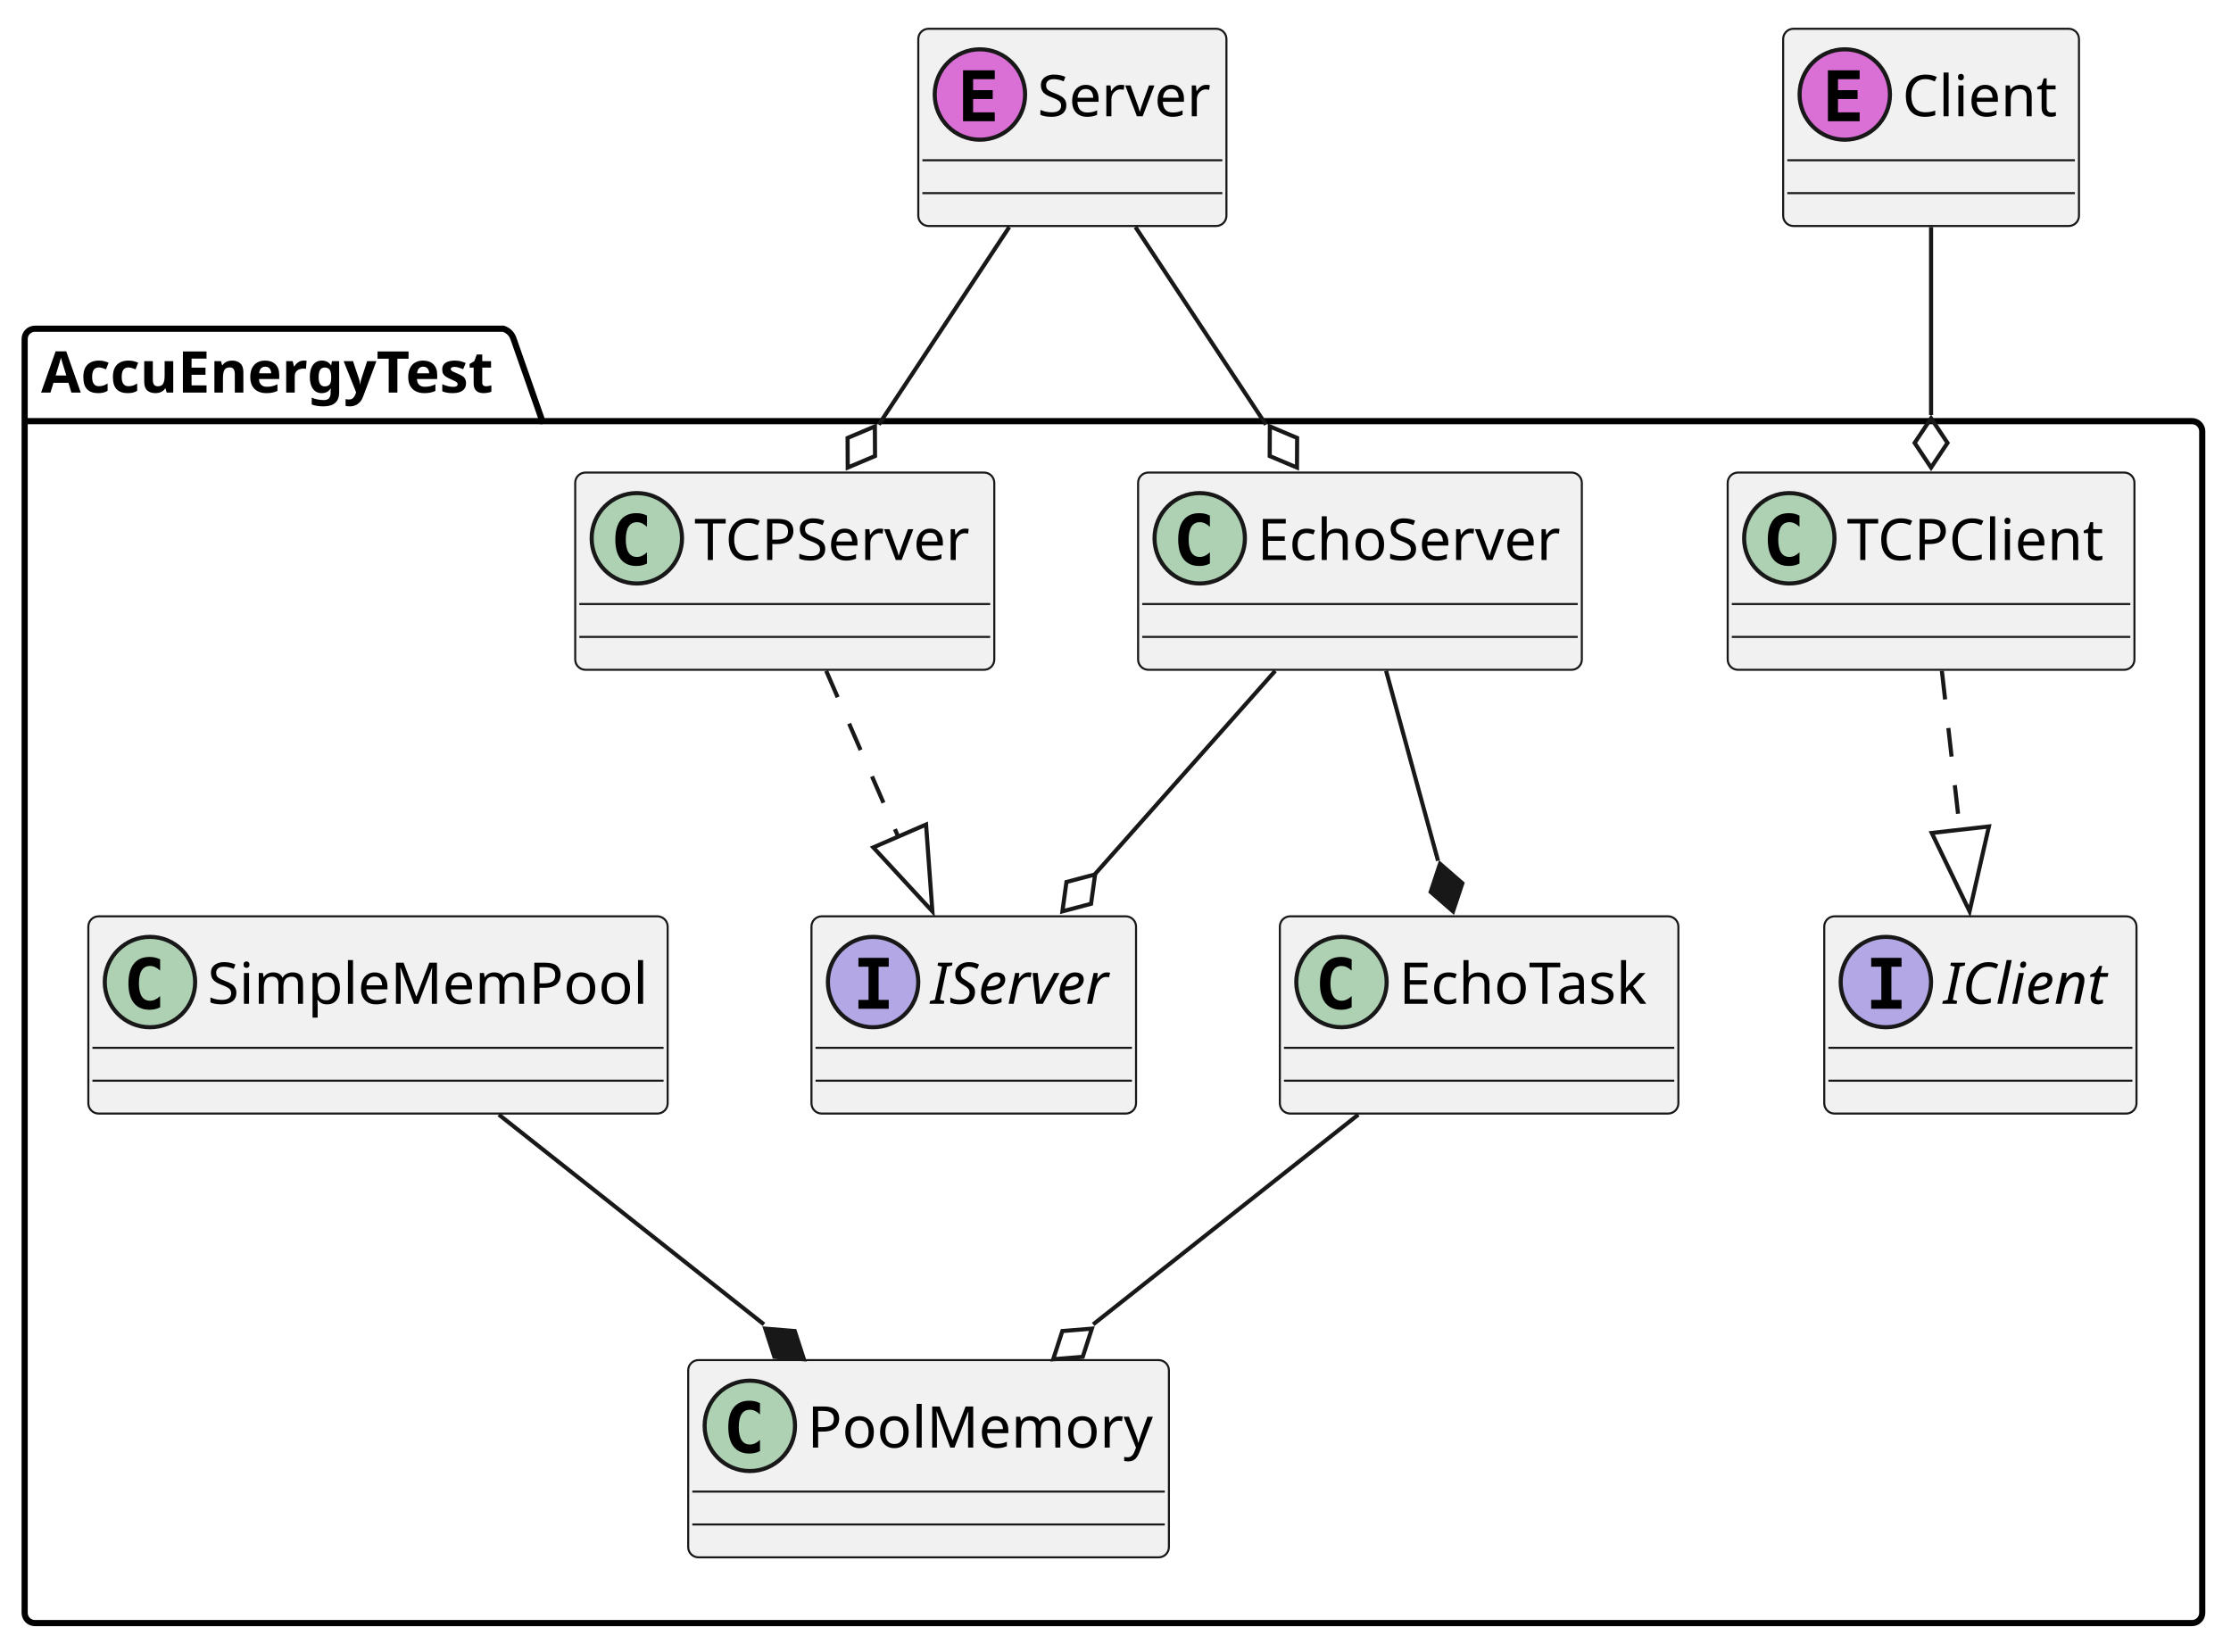
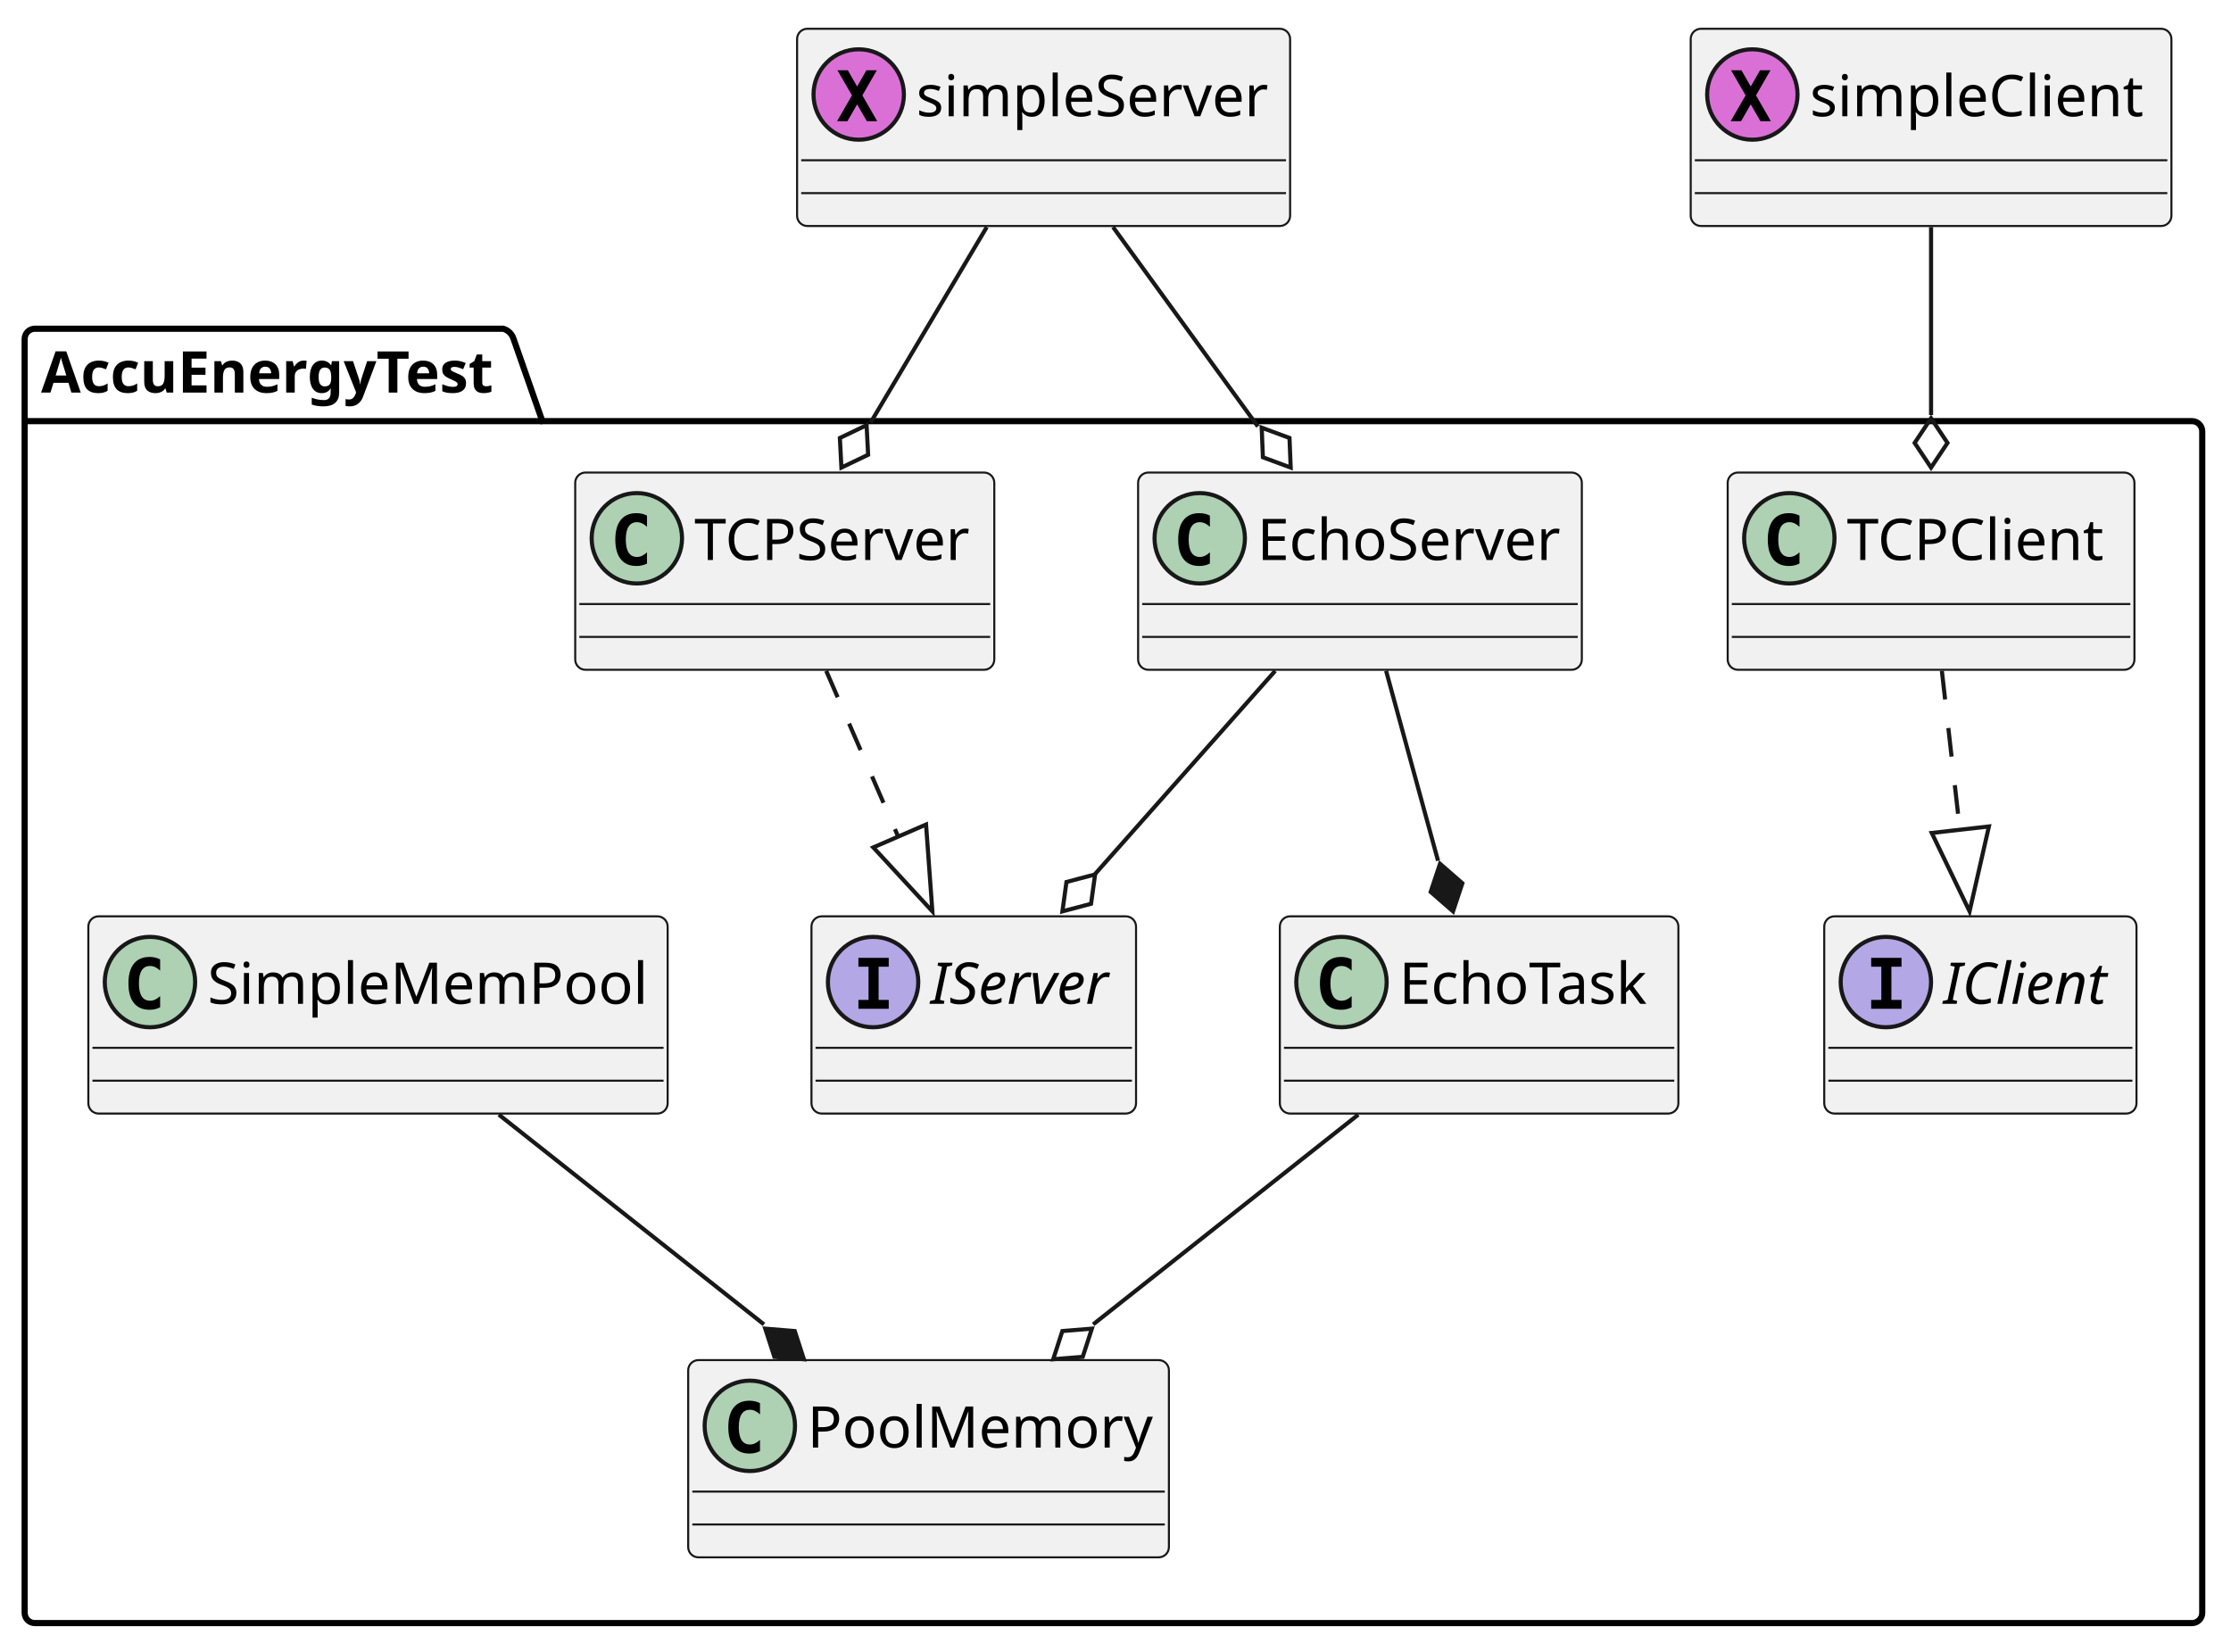
<svg xmlns="http://www.w3.org/2000/svg" contentStyleType="text/css" height="402px" preserveAspectRatio="none" style="width:543px;height:402px;background:#FFFFFF;" version="1.1" viewBox="0 0 543 402" width="543px" zoomAndPan="magnify">
  <defs />
  <g>
    <g id="cluster_AccuEnergyTest">
      <path d="M8.5,80 L122.5,80 A3.75,3.75 0 0 1 125,82.5 L132,102.488 L533.5,102.488 A2.5,2.5 0 0 1 536,104.988 L536,392.5 A2.5,2.5 0 0 1 533.5,395 L8.5,395 A2.5,2.5 0 0 1 6,392.5 L6,82.5 A2.5,2.5 0 0 1 8.5,80 " fill="none" style="stroke:#000000;stroke-width:1.5;" />
      <line style="stroke:#000000;stroke-width:1.5;" x1="6" x2="132" y1="102.488" y2="102.488" />
      <text fill="#000000" font-family="sans-serif" font-size="14" font-weight="bold" lengthAdjust="spacing" textLength="113" x="10" y="95.535">AccuEnergyTest</text>
    </g>
    <g id="elem_IServer">
-       <rect codeLine="23" fill="#F1F1F1" height="48" id="IServer" rx="2.5" ry="2.5" style="stroke:#181818;stroke-width:0.5;" width="79" x="197.5" y="223" />
+       <rect codeLine="40" fill="#F1F1F1" height="48" id="IServer" rx="2.5" ry="2.5" style="stroke:#181818;stroke-width:0.5;" width="79" x="197.5" y="223" />
      <ellipse cx="212.5" cy="239" fill="#B4A7E5" rx="11" ry="11" style="stroke:#181818;stroke-width:1.0;" />
      <path d="M208.928,235.265 L208.928,233.107 L216.307,233.107 L216.307,235.265 L213.842,235.265 L213.842,243.342 L216.307,243.342 L216.307,245.5 L208.928,245.5 L208.928,243.342 L211.393,243.342 L211.393,235.265 Z " fill="#000000" />
      <text fill="#000000" font-family="sans-serif" font-size="14" font-style="italic" lengthAdjust="spacing" textLength="47" x="226.5" y="244.291">IServer</text>
      <line style="stroke:#181818;stroke-width:0.5;" x1="198.5" x2="275.5" y1="255" y2="255" />
      <line style="stroke:#181818;stroke-width:0.5;" x1="198.5" x2="275.5" y1="263" y2="263" />
    </g>
    <g id="elem_IClient">
-       <rect codeLine="24" fill="#F1F1F1" height="48" id="IClient" rx="2.5" ry="2.5" style="stroke:#181818;stroke-width:0.5;" width="76" x="444" y="223" />
+       <rect codeLine="41" fill="#F1F1F1" height="48" id="IClient" rx="2.5" ry="2.5" style="stroke:#181818;stroke-width:0.5;" width="76" x="444" y="223" />
      <ellipse cx="459" cy="239" fill="#B4A7E5" rx="11" ry="11" style="stroke:#181818;stroke-width:1.0;" />
      <path d="M455.428,235.265 L455.428,233.107 L462.807,233.107 L462.807,235.265 L460.342,235.265 L460.342,243.342 L462.807,243.342 L462.807,245.5 L455.428,245.5 L455.428,243.342 L457.893,243.342 L457.893,235.265 Z " fill="#000000" />
      <text fill="#000000" font-family="sans-serif" font-size="14" font-style="italic" lengthAdjust="spacing" textLength="44" x="473" y="244.291">IClient</text>
      <line style="stroke:#181818;stroke-width:0.5;" x1="445" x2="519" y1="255" y2="255" />
      <line style="stroke:#181818;stroke-width:0.5;" x1="445" x2="519" y1="263" y2="263" />
    </g>
    <g id="elem_TCPServer">
      <rect fill="#F1F1F1" height="48" id="TCPServer" rx="2.5" ry="2.5" style="stroke:#181818;stroke-width:0.5;" width="102" x="140" y="115" />
      <ellipse cx="155" cy="131" fill="#ADD1B2" rx="11" ry="11" style="stroke:#181818;stroke-width:1.0;" />
      <path d="M157.473,137.143 Q156.892,137.442 156.253,137.591 Q155.614,137.741 154.908,137.741 Q152.401,137.741 151.082,136.089 Q149.762,134.437 149.762,131.316 Q149.762,128.186 151.082,126.535 Q152.401,124.883 154.908,124.883 Q155.614,124.883 156.261,125.032 Q156.909,125.182 157.473,125.481 L157.473,128.203 Q156.842,127.622 156.249,127.352 Q155.655,127.082 155.024,127.082 Q153.68,127.082 152.995,128.149 Q152.31,129.216 152.31,131.316 Q152.31,133.408 152.995,134.474 Q153.68,135.541 155.024,135.541 Q155.655,135.541 156.249,135.271 Q156.842,135.001 157.473,134.42 Z " fill="#000000" />
      <text fill="#000000" font-family="sans-serif" font-size="14" lengthAdjust="spacing" textLength="70" x="169" y="136.291">TCPServer</text>
      <line style="stroke:#181818;stroke-width:0.5;" x1="141" x2="241" y1="147" y2="147" />
      <line style="stroke:#181818;stroke-width:0.5;" x1="141" x2="241" y1="155" y2="155" />
    </g>
    <g id="elem_TCPClient">
      <rect fill="#F1F1F1" height="48" id="TCPClient" rx="2.5" ry="2.5" style="stroke:#181818;stroke-width:0.5;" width="99" x="420.5" y="115" />
      <ellipse cx="435.5" cy="131" fill="#ADD1B2" rx="11" ry="11" style="stroke:#181818;stroke-width:1.0;" />
      <path d="M437.973,137.143 Q437.392,137.442 436.753,137.591 Q436.114,137.741 435.408,137.741 Q432.901,137.741 431.582,136.089 Q430.262,134.437 430.262,131.316 Q430.262,128.186 431.582,126.535 Q432.901,124.883 435.408,124.883 Q436.114,124.883 436.761,125.032 Q437.409,125.182 437.973,125.481 L437.973,128.203 Q437.342,127.622 436.749,127.352 Q436.155,127.082 435.524,127.082 Q434.18,127.082 433.495,128.149 Q432.81,129.216 432.81,131.316 Q432.81,133.408 433.495,134.474 Q434.18,135.541 435.524,135.541 Q436.155,135.541 436.749,135.271 Q437.342,135.001 437.973,134.42 Z " fill="#000000" />
      <text fill="#000000" font-family="sans-serif" font-size="14" lengthAdjust="spacing" textLength="67" x="449.5" y="136.291">TCPClient</text>
      <line style="stroke:#181818;stroke-width:0.5;" x1="421.5" x2="518.5" y1="147" y2="147" />
      <line style="stroke:#181818;stroke-width:0.5;" x1="421.5" x2="518.5" y1="155" y2="155" />
    </g>
    <g id="elem_EchoServer">
      <rect fill="#F1F1F1" height="48" id="EchoServer" rx="2.5" ry="2.5" style="stroke:#181818;stroke-width:0.5;" width="108" x="277" y="115" />
      <ellipse cx="292" cy="131" fill="#ADD1B2" rx="11" ry="11" style="stroke:#181818;stroke-width:1.0;" />
      <path d="M294.473,137.143 Q293.892,137.442 293.253,137.591 Q292.614,137.741 291.908,137.741 Q289.401,137.741 288.082,136.089 Q286.762,134.437 286.762,131.316 Q286.762,128.186 288.082,126.535 Q289.401,124.883 291.908,124.883 Q292.614,124.883 293.261,125.032 Q293.909,125.182 294.473,125.481 L294.473,128.203 Q293.842,127.622 293.249,127.352 Q292.655,127.082 292.024,127.082 Q290.68,127.082 289.995,128.149 Q289.31,129.216 289.31,131.316 Q289.31,133.408 289.995,134.474 Q290.68,135.541 292.024,135.541 Q292.655,135.541 293.249,135.271 Q293.842,135.001 294.473,134.42 Z " fill="#000000" />
      <text fill="#000000" font-family="sans-serif" font-size="14" lengthAdjust="spacing" textLength="76" x="306" y="136.291">EchoServer</text>
      <line style="stroke:#181818;stroke-width:0.5;" x1="278" x2="384" y1="147" y2="147" />
      <line style="stroke:#181818;stroke-width:0.5;" x1="278" x2="384" y1="155" y2="155" />
    </g>
    <g id="elem_EchoTask">
      <rect fill="#F1F1F1" height="48" id="EchoTask" rx="2.5" ry="2.5" style="stroke:#181818;stroke-width:0.5;" width="97" x="311.5" y="223" />
      <ellipse cx="326.5" cy="239" fill="#ADD1B2" rx="11" ry="11" style="stroke:#181818;stroke-width:1.0;" />
      <path d="M328.973,245.143 Q328.392,245.442 327.753,245.591 Q327.114,245.741 326.408,245.741 Q323.901,245.741 322.582,244.089 Q321.262,242.437 321.262,239.316 Q321.262,236.186 322.582,234.535 Q323.901,232.883 326.408,232.883 Q327.114,232.883 327.761,233.032 Q328.409,233.182 328.973,233.481 L328.973,236.203 Q328.342,235.622 327.749,235.352 Q327.155,235.083 326.524,235.083 Q325.18,235.083 324.495,236.149 Q323.81,237.216 323.81,239.316 Q323.81,241.408 324.495,242.474 Q325.18,243.541 326.524,243.541 Q327.155,243.541 327.749,243.271 Q328.342,243.001 328.973,242.42 Z " fill="#000000" />
      <text fill="#000000" font-family="sans-serif" font-size="14" lengthAdjust="spacing" textLength="65" x="340.5" y="244.291">EchoTask</text>
      <line style="stroke:#181818;stroke-width:0.5;" x1="312.5" x2="407.5" y1="255" y2="255" />
      <line style="stroke:#181818;stroke-width:0.5;" x1="312.5" x2="407.5" y1="263" y2="263" />
    </g>
    <g id="elem_SimpleMemPool">
      <rect fill="#F1F1F1" height="48" id="SimpleMemPool" rx="2.5" ry="2.5" style="stroke:#181818;stroke-width:0.5;" width="141" x="21.5" y="223" />
      <ellipse cx="36.5" cy="239" fill="#ADD1B2" rx="11" ry="11" style="stroke:#181818;stroke-width:1.0;" />
      <path d="M38.973,245.143 Q38.392,245.442 37.753,245.591 Q37.114,245.741 36.408,245.741 Q33.901,245.741 32.581,244.089 Q31.262,242.437 31.262,239.316 Q31.262,236.186 32.581,234.535 Q33.901,232.883 36.408,232.883 Q37.114,232.883 37.761,233.032 Q38.409,233.182 38.973,233.481 L38.973,236.203 Q38.342,235.622 37.749,235.352 Q37.155,235.083 36.524,235.083 Q35.18,235.083 34.495,236.149 Q33.81,237.216 33.81,239.316 Q33.81,241.408 34.495,242.474 Q35.18,243.541 36.524,243.541 Q37.155,243.541 37.749,243.271 Q38.342,243.001 38.973,242.42 Z " fill="#000000" />
      <text fill="#000000" font-family="sans-serif" font-size="14" lengthAdjust="spacing" textLength="109" x="50.5" y="244.291">SimpleMemPool</text>
      <line style="stroke:#181818;stroke-width:0.5;" x1="22.5" x2="161.5" y1="255" y2="255" />
      <line style="stroke:#181818;stroke-width:0.5;" x1="22.5" x2="161.5" y1="263" y2="263" />
    </g>
    <g id="elem_PoolMemory">
      <rect fill="#F1F1F1" height="48" id="PoolMemory" rx="2.5" ry="2.5" style="stroke:#181818;stroke-width:0.5;" width="117" x="167.5" y="331" />
      <ellipse cx="182.5" cy="347" fill="#ADD1B2" rx="11" ry="11" style="stroke:#181818;stroke-width:1.0;" />
      <path d="M184.973,353.143 Q184.392,353.442 183.753,353.591 Q183.114,353.741 182.408,353.741 Q179.901,353.741 178.582,352.089 Q177.262,350.437 177.262,347.316 Q177.262,344.187 178.582,342.535 Q179.901,340.883 182.408,340.883 Q183.114,340.883 183.761,341.032 Q184.409,341.182 184.973,341.481 L184.973,344.203 Q184.342,343.622 183.749,343.352 Q183.155,343.082 182.524,343.082 Q181.18,343.082 180.495,344.149 Q179.81,345.216 179.81,347.316 Q179.81,349.408 180.495,350.474 Q181.18,351.541 182.524,351.541 Q183.155,351.541 183.749,351.271 Q184.342,351.002 184.973,350.42 Z " fill="#000000" />
      <text fill="#000000" font-family="sans-serif" font-size="14" lengthAdjust="spacing" textLength="85" x="196.5" y="352.291">PoolMemory</text>
      <line style="stroke:#181818;stroke-width:0.5;" x1="168.5" x2="283.5" y1="363" y2="363" />
      <line style="stroke:#181818;stroke-width:0.5;" x1="168.5" x2="283.5" y1="371" y2="371" />
    </g>
-     <g id="elem_Server">
-       <rect fill="#F1F1F1" height="48" id="Server" rx="2.5" ry="2.5" style="stroke:#181818;stroke-width:0.5;" width="75" x="223.5" y="7" />
-       <ellipse cx="238.5" cy="23" fill="#DA70D6" rx="11" ry="11" style="stroke:#181818;stroke-width:1.0;" />
-       <path d="M242.114,29.5 L234.394,29.5 L234.394,17.107 L242.114,17.107 L242.114,19.265 L236.843,19.265 L236.843,21.938 L241.616,21.938 L241.616,24.096 L236.843,24.096 L236.843,27.342 L242.114,27.342 Z " fill="#000000" />
-       <text fill="#000000" font-family="sans-serif" font-size="14" lengthAdjust="spacing" textLength="43" x="252.5" y="28.291">Server</text>
-       <line style="stroke:#181818;stroke-width:0.5;" x1="224.5" x2="297.5" y1="39" y2="39" />
-       <line style="stroke:#181818;stroke-width:0.5;" x1="224.5" x2="297.5" y1="47" y2="47" />
+     <g id="elem_simpleServer">
+       <rect fill="#F1F1F1" height="48" id="simpleServer" rx="2.5" ry="2.5" style="stroke:#181818;stroke-width:0.5;" width="120" x="194" y="7" />
+       <ellipse cx="209" cy="23" fill="#DA70D6" rx="11" ry="11" style="stroke:#181818;stroke-width:1.0;" />
+       <path d="M213.511,29.5 L210.979,29.5 L208.613,25.399 L206.256,29.5 L203.724,29.5 L207.36,23.208 L203.824,17.107 L206.356,17.107 L208.613,21.05 L210.879,17.107 L213.411,17.107 L209.892,23.208 Z " fill="#000000" />
+       <text fill="#000000" font-family="sans-serif" font-size="14" lengthAdjust="spacing" textLength="88" x="223" y="28.291">simpleServer</text>
+       <line style="stroke:#181818;stroke-width:0.5;" x1="195" x2="313" y1="39" y2="39" />
+       <line style="stroke:#181818;stroke-width:0.5;" x1="195" x2="313" y1="47" y2="47" />
    </g>
-     <g id="elem_Client">
-       <rect fill="#F1F1F1" height="48" id="Client" rx="2.5" ry="2.5" style="stroke:#181818;stroke-width:0.5;" width="72" x="434" y="7" />
-       <ellipse cx="449" cy="23" fill="#DA70D6" rx="11" ry="11" style="stroke:#181818;stroke-width:1.0;" />
-       <path d="M452.614,29.5 L444.894,29.5 L444.894,17.107 L452.614,17.107 L452.614,19.265 L447.343,19.265 L447.343,21.938 L452.116,21.938 L452.116,24.096 L447.343,24.096 L447.343,27.342 L452.614,27.342 Z " fill="#000000" />
-       <text fill="#000000" font-family="sans-serif" font-size="14" lengthAdjust="spacing" textLength="40" x="463" y="28.291">Client</text>
-       <line style="stroke:#181818;stroke-width:0.5;" x1="435" x2="505" y1="39" y2="39" />
-       <line style="stroke:#181818;stroke-width:0.5;" x1="435" x2="505" y1="47" y2="47" />
+     <g id="elem_simpleClient">
+       <rect fill="#F1F1F1" height="48" id="simpleClient" rx="2.5" ry="2.5" style="stroke:#181818;stroke-width:0.5;" width="117" x="411.5" y="7" />
+       <ellipse cx="426.5" cy="23" fill="#DA70D6" rx="11" ry="11" style="stroke:#181818;stroke-width:1.0;" />
+       <path d="M431.011,29.5 L428.479,29.5 L426.113,25.399 L423.756,29.5 L421.224,29.5 L424.86,23.208 L421.324,17.107 L423.856,17.107 L426.113,21.05 L428.379,17.107 L430.911,17.107 L427.392,23.208 Z " fill="#000000" />
+       <text fill="#000000" font-family="sans-serif" font-size="14" lengthAdjust="spacing" textLength="85" x="440.5" y="28.291">simpleClient</text>
+       <line style="stroke:#181818;stroke-width:0.5;" x1="412.5" x2="527.5" y1="39" y2="39" />
+       <line style="stroke:#181818;stroke-width:0.5;" x1="412.5" x2="527.5" y1="47" y2="47" />
    </g>
    <g id="link_TCPServer_IServer">
-       <path codeLine="26" d="M201.09,163.26 C206.25,175.14 212.68,189.96 218.67,203.76 " fill="none" id="TCPServer-to-IServer" style="stroke:#181818;stroke-width:1.0;stroke-dasharray:7.0,7.0;" />
+       <path codeLine="43" d="M201.09,163.26 C206.25,175.14 212.68,189.96 218.67,203.76 " fill="none" id="TCPServer-to-IServer" style="stroke:#181818;stroke-width:1.0;stroke-dasharray:7.0,7.0;" />
      <polygon fill="none" points="225.39,200.66,226.93,221.79,212.55,206.23,225.39,200.66" style="stroke:#181818;stroke-width:1.0;" />
    </g>
    <g id="link_TCPClient_IClient">
-       <path codeLine="27" d="M472.63,163.26 C473.93,174.72 475.54,188.93 477.05,202.31 " fill="none" id="TCPClient-to-IClient" style="stroke:#181818;stroke-width:1.0;stroke-dasharray:7.0,7.0;" />
+       <path codeLine="44" d="M472.63,163.26 C473.93,174.72 475.54,188.93 477.05,202.31 " fill="none" id="TCPClient-to-IClient" style="stroke:#181818;stroke-width:1.0;stroke-dasharray:7.0,7.0;" />
      <polygon fill="none" points="484.08,201.13,479.37,221.79,470.17,202.71,484.08,201.13" style="stroke:#181818;stroke-width:1.0;" />
    </g>
    <g id="link_EchoServer_IServer">
-       <path codeLine="29" d="M310.37,163.26 C297.51,177.76 280.77,196.65 266.52,212.71 " fill="none" id="EchoServer-to-IServer" style="stroke:#181818;stroke-width:1.0;" />
+       <path codeLine="46" d="M310.37,163.26 C297.51,177.76 280.77,196.65 266.52,212.71 " fill="none" id="EchoServer-to-IServer" style="stroke:#181818;stroke-width:1.0;" />
      <polygon fill="none" points="258.58,221.79,265.552,219.95,266.535,212.806,259.563,214.646,258.58,221.79" style="stroke:#181818;stroke-width:1.0;" />
    </g>
    <g id="link_EchoServer_EchoTask">
-       <path codeLine="30" d="M337.36,163.26 C341.07,176.79 345.81,194.15 350,209.47 " fill="none" id="EchoServer-to-EchoTask" style="stroke:#181818;stroke-width:1.0;" />
+       <path codeLine="47" d="M337.36,163.26 C341.07,176.79 345.81,194.15 350,209.47 " fill="none" id="EchoServer-to-EchoTask" style="stroke:#181818;stroke-width:1.0;" />
      <polygon fill="#181818" points="353.65,221.79,355.926,214.948,350.486,210.215,348.209,217.057,353.65,221.79" style="stroke:#181818;stroke-width:1.0;" />
    </g>
    <g id="link_SimpleMemPool_PoolMemory">
-       <path codeLine="32" d="M121.41,271.26 C140.35,286.24 165.21,305.91 185.94,322.31 " fill="none" id="SimpleMemPool-to-PoolMemory" style="stroke:#181818;stroke-width:1.0;" />
+       <path codeLine="49" d="M121.41,271.26 C140.35,286.24 165.21,305.91 185.94,322.31 " fill="none" id="SimpleMemPool-to-PoolMemory" style="stroke:#181818;stroke-width:1.0;" />
      <polygon fill="#181818" points="195.66,330.79,193.437,323.93,186.25,323.344,188.473,330.204,195.66,330.79" style="stroke:#181818;stroke-width:1.0;" />
    </g>
    <g id="link_EchoTask_PoolMemory">
-       <path codeLine="34" d="M330.59,271.26 C311.65,286.24 286.79,305.91 266.06,322.31 " fill="none" id="EchoTask-to-PoolMemory" style="stroke:#181818;stroke-width:1.0;" />
+       <path codeLine="51" d="M330.59,271.26 C311.65,286.24 286.79,305.91 266.06,322.31 " fill="none" id="EchoTask-to-PoolMemory" style="stroke:#181818;stroke-width:1.0;" />
      <polygon fill="none" points="256.34,330.79,263.527,330.204,265.75,323.344,258.563,323.93,256.34,330.79" style="stroke:#181818;stroke-width:1.0;" />
    </g>
-     <g id="link_Server_EchoServer">
-       <path codeLine="37" d="M276.36,55.26 C285.66,69.35 297.7,87.57 308.11,103.33 " fill="none" id="Server-to-EchoServer" style="stroke:#181818;stroke-width:1.0;" />
-       <polygon fill="none" points="315.67,113.79,315.707,106.579,309.065,103.771,309.028,110.982,315.67,113.79" style="stroke:#181818;stroke-width:1.0;" />
+     <g id="link_simpleServer_EchoServer">
+       <path codeLine="54" d="M270.9,55.26 C281.23,69.48 294.63,87.93 306.15,103.79 " fill="none" id="simpleServer-to-EchoServer" style="stroke:#181818;stroke-width:1.0;" />
+       <polygon fill="none" points="314.14,113.79,313.848,106.585,307.084,104.084,307.377,111.289,314.14,113.79" style="stroke:#181818;stroke-width:1.0;" />
    </g>
-     <g id="link_Server_TCPServer">
-       <path codeLine="38" d="M245.64,55.26 C236.34,69.35 224.3,87.57 213.89,103.33 " fill="none" id="Server-to-TCPServer" style="stroke:#181818;stroke-width:1.0;" />
-       <polygon fill="none" points="206.33,113.79,212.972,110.982,212.935,103.771,206.293,106.579,206.33,113.79" style="stroke:#181818;stroke-width:1.0;" />
+     <g id="link_simpleServer_TCPServer">
+       <path codeLine="55" d="M240.17,55.26 C231.89,69.21 221.18,87.21 211.88,102.87 " fill="none" id="simpleServer-to-TCPServer" style="stroke:#181818;stroke-width:1.0;" />
+       <polygon fill="none" points="204.79,113.79,211.293,110.674,210.917,103.472,204.415,106.589,204.79,113.79" style="stroke:#181818;stroke-width:1.0;" />
    </g>
-     <g id="link_Client_TCPClient">
-       <path codeLine="39" d="M470,55.26 C470,68.66 470,85.79 470,101 " fill="none" id="Client-to-TCPClient" style="stroke:#181818;stroke-width:1.0;" />
+     <g id="link_simpleClient_TCPClient">
+       <path codeLine="56" d="M470,55.26 C470,68.66 470,85.79 470,101 " fill="none" id="simpleClient-to-TCPClient" style="stroke:#181818;stroke-width:1.0;" />
      <polygon fill="none" points="470,113.79,474,107.79,470,101.79,466,107.79,470,113.79" style="stroke:#181818;stroke-width:1.0;" />
    </g>
  </g>
</svg>
